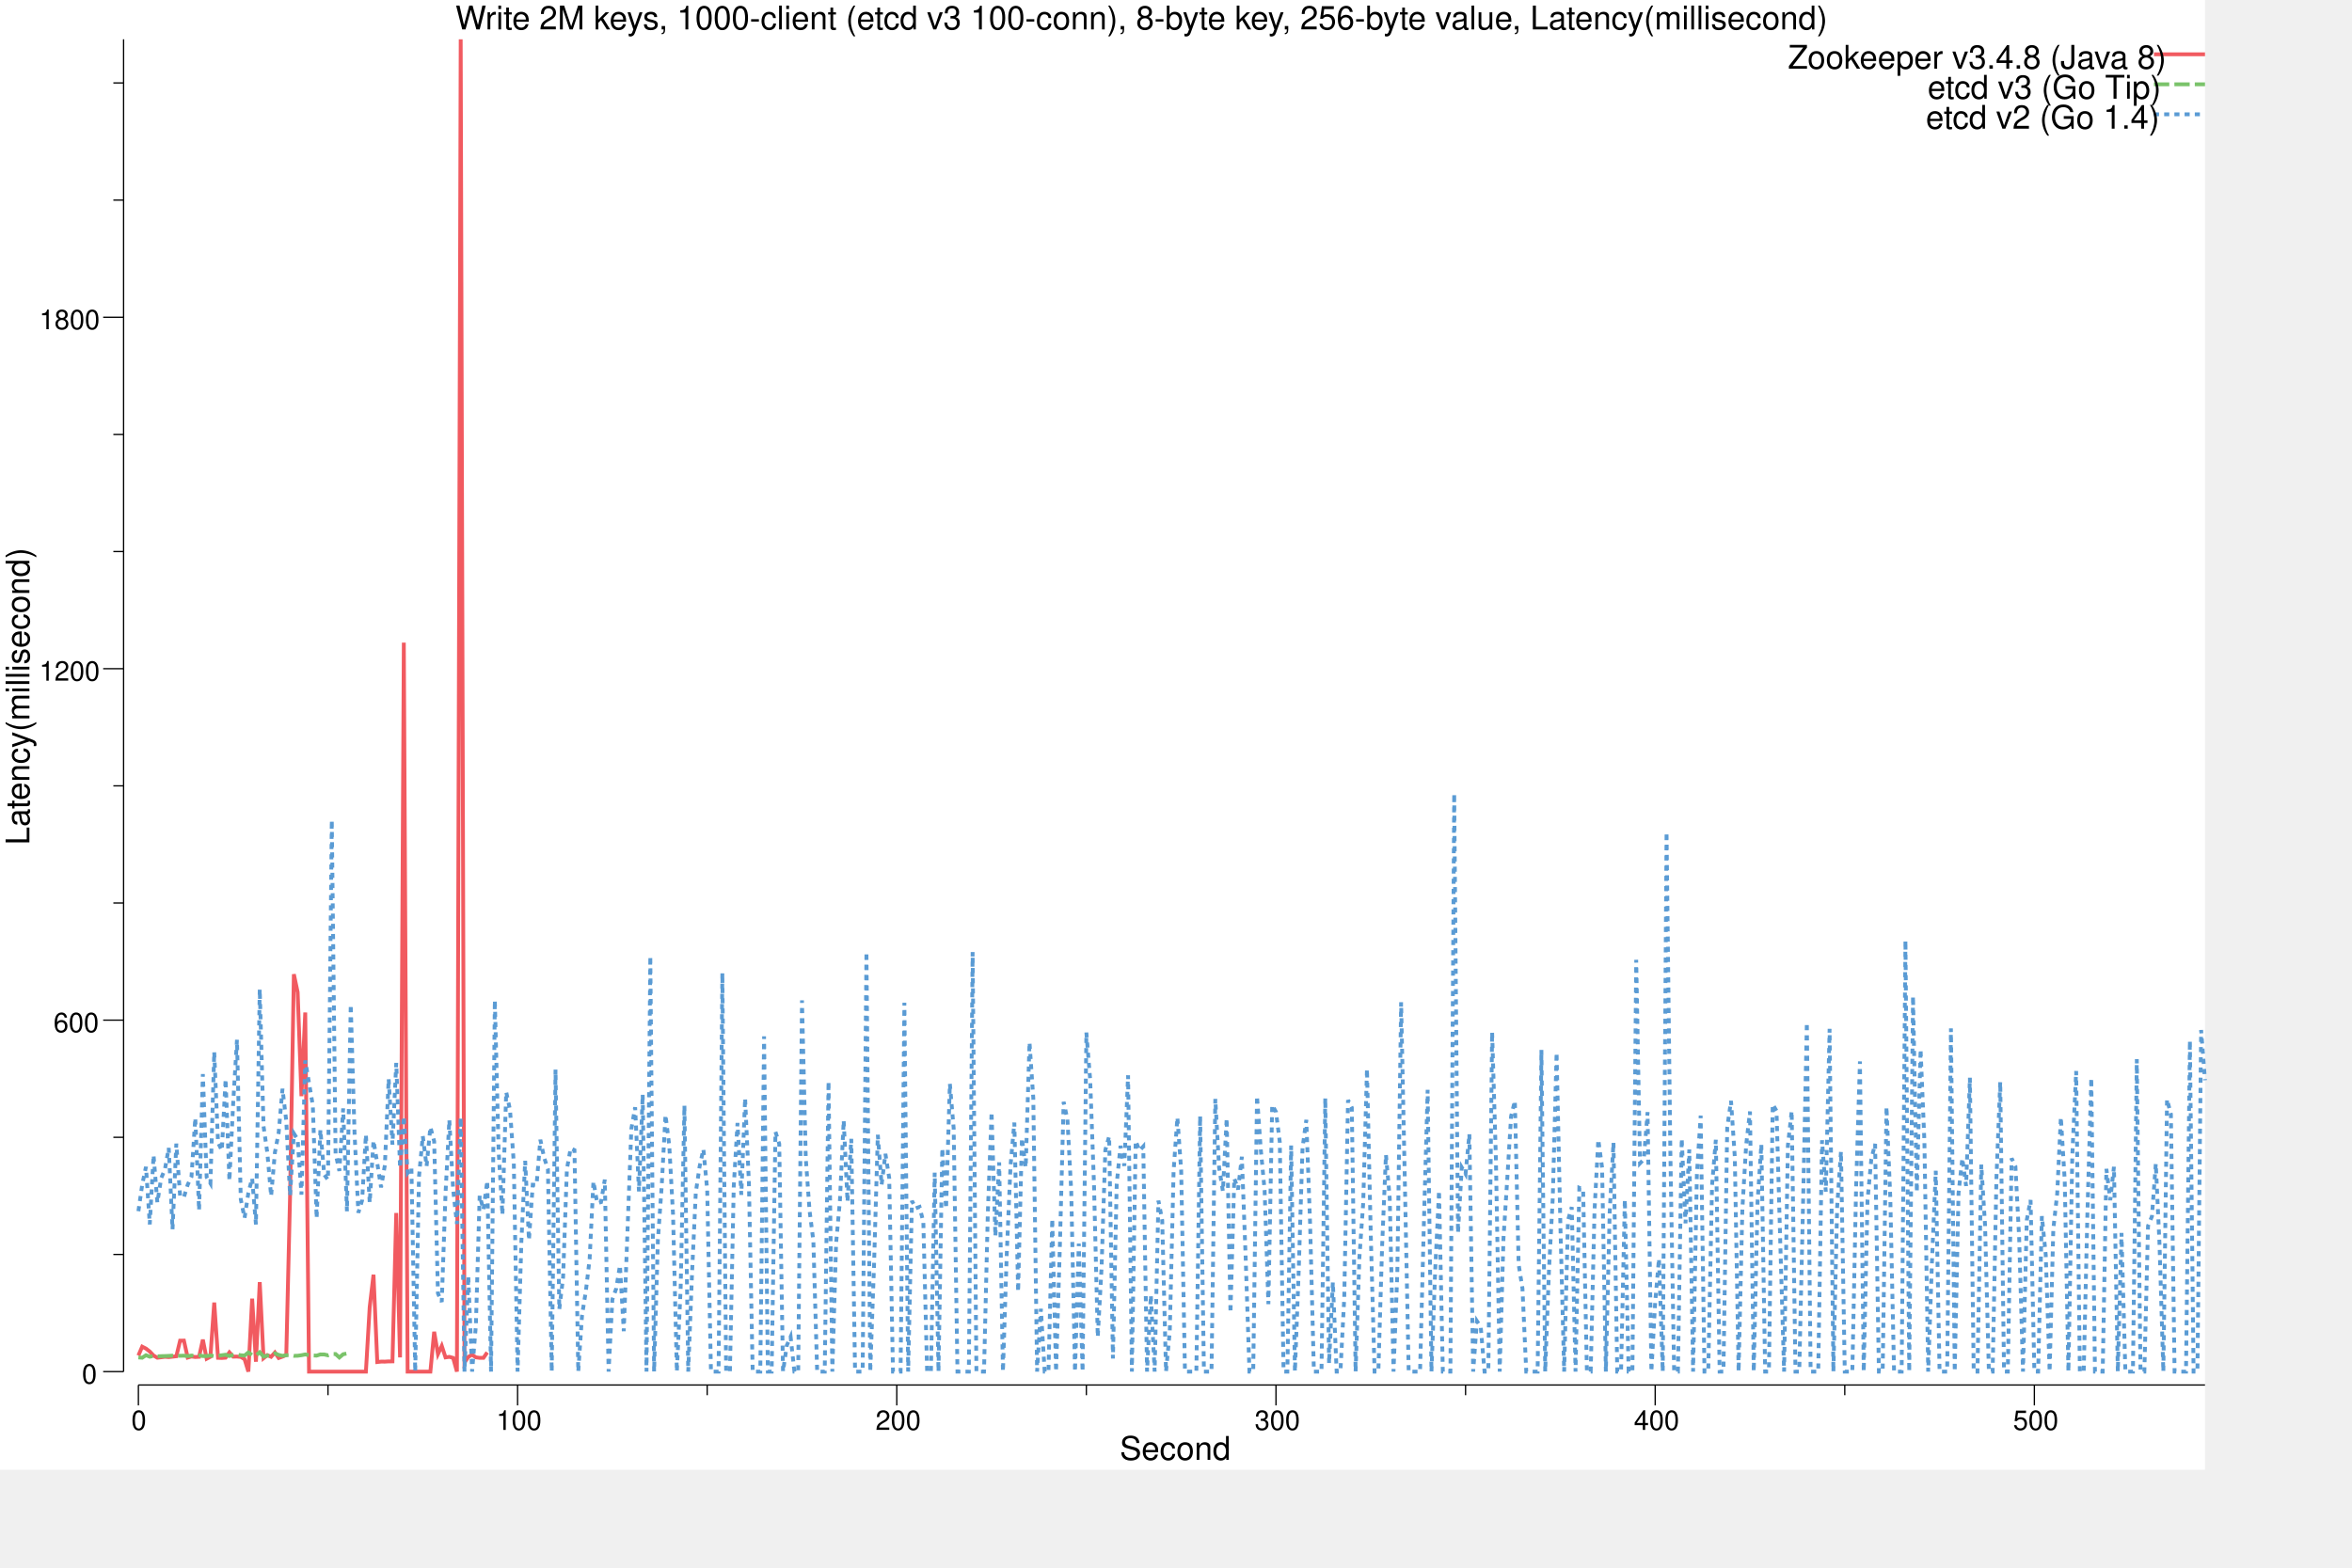
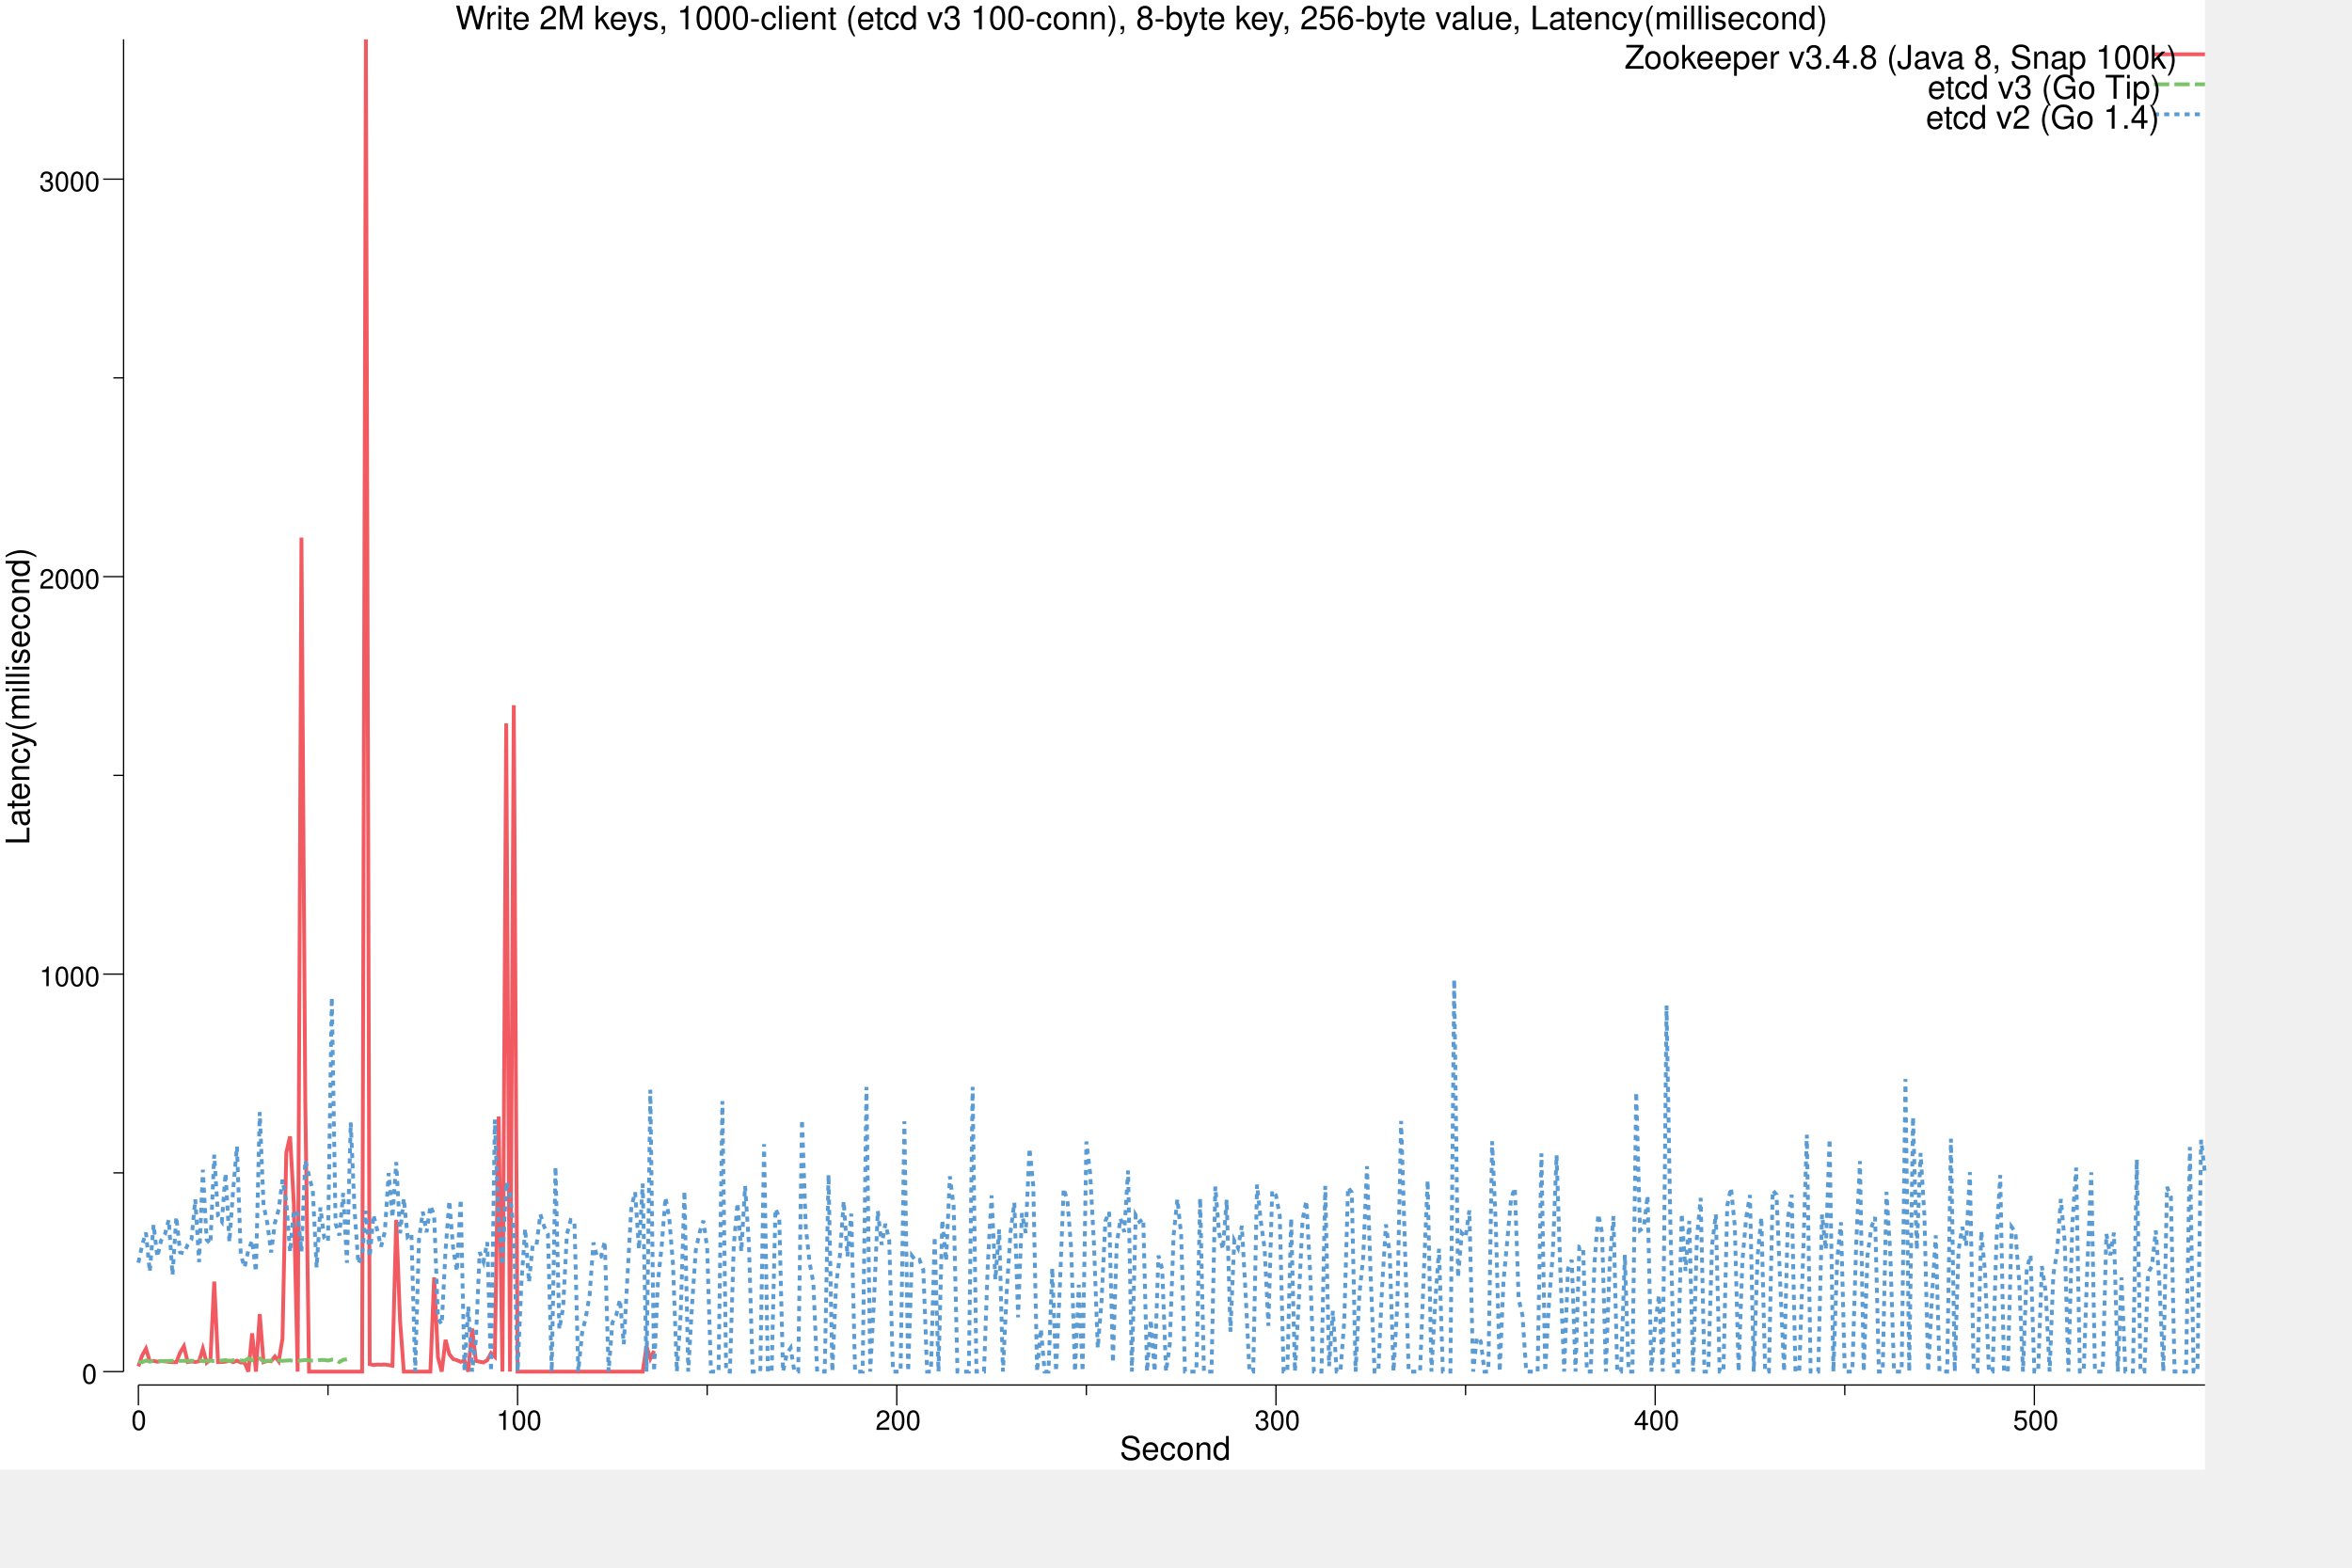
<svg xmlns="http://www.w3.org/2000/svg" width="12in" height="8in">
  <g transform="scale(1, -1) translate(0, -720)">
    <path d="M0,0L1080,0L1080,720L0,720Z" style="fill:#FFFFFF" />
    <text x="223.05" y="-705.6" transform="scale(1, -1)" style="font-family:Helvetica;font-weight:normal;font-style:normal;font-size:12pt">Write 2M keys, 1000-client (etcd v3 100-conn), 8-byte key, 256-byte value, Latency(millisecond)</text>
    <text x="548.46" y="-4.849" transform="scale(1, -1)" style="font-family:Helvetica;font-weight:normal;font-style:normal;font-size:12pt">Second</text>
    <text x="64.31" y="-19.498" transform="scale(1, -1)" style="font-family:Helvetica;font-weight:normal;font-style:normal;font-size:10pt">0</text>
    <text x="243.09" y="-19.498" transform="scale(1, -1)" style="font-family:Helvetica;font-weight:normal;font-style:normal;font-size:10pt">100</text>
    <text x="428.81" y="-19.498" transform="scale(1, -1)" style="font-family:Helvetica;font-weight:normal;font-style:normal;font-size:10pt">200</text>
    <text x="614.54" y="-19.498" transform="scale(1, -1)" style="font-family:Helvetica;font-weight:normal;font-style:normal;font-size:10pt">300</text>
    <text x="800.27" y="-19.498" transform="scale(1, -1)" style="font-family:Helvetica;font-weight:normal;font-style:normal;font-size:10pt">400</text>
    <text x="985.99" y="-19.498" transform="scale(1, -1)" style="font-family:Helvetica;font-weight:normal;font-style:normal;font-size:10pt">500</text>
    <path d="M67.786,31.498L67.786,41.498" style="fill:none;stroke:#000000;stroke-width:0.625" />
    <path d="M253.51,31.498L253.51,41.498" style="fill:none;stroke:#000000;stroke-width:0.625" />
    <path d="M439.24,31.498L439.24,41.498" style="fill:none;stroke:#000000;stroke-width:0.625" />
    <path d="M624.97,31.498L624.97,41.498" style="fill:none;stroke:#000000;stroke-width:0.625" />
    <path d="M810.7,31.498L810.7,41.498" style="fill:none;stroke:#000000;stroke-width:0.625" />
    <path d="M996.42,31.498L996.42,41.498" style="fill:none;stroke:#000000;stroke-width:0.625" />
    <path d="M160.65,36.498L160.65,41.498" style="fill:none;stroke:#000000;stroke-width:0.625" />
    <path d="M346.38,36.498L346.38,41.498" style="fill:none;stroke:#000000;stroke-width:0.625" />
    <path d="M532.1,36.498L532.1,41.498" style="fill:none;stroke:#000000;stroke-width:0.625" />
    <path d="M717.83,36.498L717.83,41.498" style="fill:none;stroke:#000000;stroke-width:0.625" />
    <path d="M903.56,36.498L903.56,41.498" style="fill:none;stroke:#000000;stroke-width:0.625" />
    <path d="M67.786,41.498L1080,41.498" style="fill:none;stroke:#000000;stroke-width:0.625" />
    <g transform="rotate(90)">
      <text x="306.05" y="14.399" transform="scale(1, -1)" style="font-family:Helvetica;font-weight:normal;font-style:normal;font-size:12pt">Latency(millisecond)</text>
    </g>
    <text x="40.104" y="-42.186" transform="scale(1, -1)" style="font-family:Helvetica;font-weight:normal;font-style:normal;font-size:10pt">0</text>
-     <text x="26.2" y="-214.36" transform="scale(1, -1)" style="font-family:Helvetica;font-weight:normal;font-style:normal;font-size:10pt">600</text>
-     <text x="19.248" y="-386.54" transform="scale(1, -1)" style="font-family:Helvetica;font-weight:normal;font-style:normal;font-size:10pt">1200</text>
-     <text x="19.248" y="-558.71" transform="scale(1, -1)" style="font-family:Helvetica;font-weight:normal;font-style:normal;font-size:10pt">1800</text>
+     <text x="19.248" y="-236.91" transform="scale(1, -1)" style="font-family:Helvetica;font-weight:normal;font-style:normal;font-size:10pt">1000</text>
+     <text x="19.248" y="-431.64" transform="scale(1, -1)" style="font-family:Helvetica;font-weight:normal;font-style:normal;font-size:10pt">2000</text>
+     <text x="19.248" y="-626.36" transform="scale(1, -1)" style="font-family:Helvetica;font-weight:normal;font-style:normal;font-size:10pt">3000</text>
    <path d="M50.529,48.06L60.529,48.06" style="fill:none;stroke:#000000;stroke-width:0.625" />
-     <path d="M50.529,220.24L60.529,220.24" style="fill:none;stroke:#000000;stroke-width:0.625" />
-     <path d="M50.529,392.41L60.529,392.41" style="fill:none;stroke:#000000;stroke-width:0.625" />
-     <path d="M50.529,564.58L60.529,564.58" style="fill:none;stroke:#000000;stroke-width:0.625" />
-     <path d="M55.529,105.45L60.529,105.45" style="fill:none;stroke:#000000;stroke-width:0.625" />
-     <path d="M55.529,162.84L60.529,162.84" style="fill:none;stroke:#000000;stroke-width:0.625" />
-     <path d="M55.529,277.63L60.529,277.63" style="fill:none;stroke:#000000;stroke-width:0.625" />
-     <path d="M55.529,335.02L60.529,335.02" style="fill:none;stroke:#000000;stroke-width:0.625" />
-     <path d="M55.529,449.8L60.529,449.8" style="fill:none;stroke:#000000;stroke-width:0.625" />
-     <path d="M55.529,507.19L60.529,507.19" style="fill:none;stroke:#000000;stroke-width:0.625" />
-     <path d="M55.529,621.98L60.529,621.98" style="fill:none;stroke:#000000;stroke-width:0.625" />
-     <path d="M55.529,679.37L60.529,679.37" style="fill:none;stroke:#000000;stroke-width:0.625" />
+     <path d="M50.529,242.79L60.529,242.79" style="fill:none;stroke:#000000;stroke-width:0.625" />
+     <path d="M50.529,437.51L60.529,437.51" style="fill:none;stroke:#000000;stroke-width:0.625" />
+     <path d="M50.529,632.24L60.529,632.24" style="fill:none;stroke:#000000;stroke-width:0.625" />
+     <path d="M55.529,145.42L60.529,145.42" style="fill:none;stroke:#000000;stroke-width:0.625" />
+     <path d="M55.529,340.15L60.529,340.15" style="fill:none;stroke:#000000;stroke-width:0.625" />
+     <path d="M55.529,534.88L60.529,534.88" style="fill:none;stroke:#000000;stroke-width:0.625" />
    <path d="M60.529,48.06L60.529,700.75" style="fill:none;stroke:#000000;stroke-width:0.625" />
-     <path d="M67.786,55.945L69.643,60.275L71.5,59.34L73.357,57.891L75.215,55.923L77.072,54.856L78.929,55.071L80.787,55.318L82.644,55.159L84.501,55.366L86.358,55.578L88.216,63.228L90.073,63.24L91.93,54.935L93.787,55.464L95.645,55.214L97.502,55.315L99.359,63.719L101.22,54.365L103.07,55.339L104.93,81.87L106.79,54.811L108.65,54.738L110.5,54.878L112.36,57.481L114.22,55.378L116.07,55.42L117.93,55.257L119.79,54.152L121.65,48.06L123.5,83.808L125.36,52.89L127.22,91.883L129.08,54.625L130.93,56.132L132.79,55.31L134.65,57.424L136.5,54.721L138.36,55.391L140.22,56.214L142.08,134.25L143.93,242.74L145.79,233.92L147.65,182.99L149.51,223.99L151.36,48.06L153.22,48.06L155.08,48.06L156.93,48.06L158.79,48.06L160.65,48.06L162.51,48.06L164.36,48.06L166.22,48.06L168.08,48.06L169.94,48.06L171.79,48.06L173.65,48.06L175.51,48.06L177.36,48.06L179.22,48.06L181.08,79.682L182.94,95.534L184.79,52.744L186.65,52.955L188.51,52.943L190.37,53.064L192.22,53.072L194.08,125.77L195.94,55.019L197.79,405.18L199.65,48.06L201.51,48.06L203.37,48.06L205.22,48.06L207.08,48.06L208.94,48.06L210.8,48.06L212.65,67.573L214.51,56.639L216.37,60.676L218.22,55.016L220.08,55.282L221.94,54.779L223.8,48.06L225.65,700.75L227.51,52.492L229.37,55.253L231.23,56.315L233.08,55.045L234.94,54.8L236.8,54.797L238.65,57.463" style="fill:none;stroke:#F15A60;stroke-width:1.875" />
-     <path d="M67.786,55.001L69.643,54.854L71.5,56.08L73.357,55.351L75.215,55.695L77.072,55.541L78.929,55.636L80.787,55.681L82.644,55.766L84.501,55.879L86.358,55.824L88.216,55.817L90.073,55.849L91.93,55.652L93.787,55.915L95.645,55.816L97.502,56.014L99.359,55.671L101.22,55.657L103.07,55.959L104.93,55.627L106.79,55.775L108.65,56.077L110.5,56.329L112.36,55.701L114.22,56.208L116.07,56.38L117.93,56.071L119.79,55.934L121.65,57.455L123.5,56.13L125.36,55.976L127.22,57.532L129.08,55.41L130.93,55.864L132.79,55.977L134.65,56.982L136.5,56.243L138.36,55.784L140.22,56.062L142.08,56.164L143.93,55.781L145.79,55.835L147.65,56.092L149.51,56.467L151.36,56.091L153.22,55.972L155.08,55.887L156.93,56.478L158.79,56.464L160.65,56.03L162.51,56.674L164.36,56.666L166.22,54.982L168.08,56.568L169.94,56.927" style="fill:none;stroke:#7AC36A;stroke-width:1.875;stroke-dasharray:7.5,2.5" />
-     <path d="M67.786,126.64L69.643,139.57L71.5,148.38L73.357,120.17L75.215,154.11L77.072,130.87L78.929,142.77L80.787,147.19L82.644,157.63L84.501,117.77L86.358,159.75L88.216,134.11L90.073,133.5L91.93,139.6L93.787,143.52L95.645,172.33L97.502,127.07L99.359,193.82L101.22,143.29L103.07,140.27L104.93,204.64L106.79,160.27L108.65,156.4L110.5,191.32L112.36,141.55L114.22,179.83L116.07,210.61L117.93,132.48L119.79,123.33L121.65,135.65L123.5,142.76L125.36,120.14L127.22,235.41L129.08,168.23L130.93,155.34L132.79,134.05L134.65,155.43L136.5,165.12L138.36,186.63L140.22,170.77L142.08,134.3L143.93,164.75L145.79,161.81L147.65,134.74L149.51,200.5L151.36,189.47L153.22,178.46L155.08,123.17L156.93,166.54L158.79,144.57L160.65,141.99L162.51,318.23L164.36,154.87L166.22,146.36L168.08,177L169.94,126.6L171.79,227.88L173.65,164.93L175.51,125.87L177.36,131.92L179.22,164.17L181.08,130.79L182.94,161.19L184.79,150.08L186.65,138.3L188.51,149.17L190.37,191.44L192.22,159.25L194.08,199.3L195.94,147.89L197.79,173.11L199.65,145.39L201.51,147.78L203.37,48.06L205.22,143.55L207.08,163.47L208.94,148.67L210.8,167.86L212.65,160.94L214.51,86.34L216.37,82.183L218.22,135.48L220.08,171.36L221.94,137.32L223.8,120.39L225.65,172.49L227.51,48.06L229.37,94.889L231.23,48.06L233.08,70.613L234.94,134.28L236.8,127.37L238.65,141.51L240.51,48.06L242.37,229.97L244.23,155.89L246.08,124.9L247.94,185.04L249.8,176.29L251.66,150.14L253.51,48.06L255.37,111.89L257.23,151.33L259.08,112.49L260.94,139.61L262.8,139.54L264.66,161.66L266.51,152.87L268.37,147.28L270.23,48.06L272.09,196L273.94,78.595L275.8,94.183L277.66,147.27L279.51,157.47L281.37,156.58L283.23,48.06L285.09,75.759L286.94,87.395L288.8,103.21L290.66,141.24L292.52,130.55L294.37,131.09L296.23,142.11L298.09,48.06L299.94,83.399L301.8,88.709L303.66,100.1L305.52,67.848L307.37,117.72L309.23,167L311.09,177.57L312.95,136.34L314.8,183.83L316.66,48.06L318.52,251.54L320.37,48.06L322.23,112.41L324.09,138.81L325.95,173.81L327.8,158.88L329.66,124.97L331.52,48.06L333.38,88.837L335.23,178.44L337.09,48.06L338.95,95.986L340.8,135.84L342.66,148.54L344.52,157.01L346.38,137.2L348.23,48.06L350.09,48.06L351.95,48.06L353.81,243.32L355.66,48.06L357.52,48.06L359.38,138.66L361.23,169.87L363.09,134.64L364.95,182L366.81,140.59L368.66,48.06L370.52,48.06L372.38,48.06L374.24,212.3L376.09,48.06L377.95,48.06L379.81,165.56L381.66,159.65L383.52,48.06L385.38,60.913L387.24,65.124L389.09,48.06L390.95,48.06L392.81,229.93L394.67,152.4L396.52,126.9L398.38,112.15L400.24,48.06L402.09,48.06L403.95,48.06L405.81,190.21L407.67,48.06L409.52,110.99L411.38,131.69L413.24,171.12L415.1,131.27L416.95,162.09L418.81,48.06L420.67,48.06L422.52,48.06L424.38,253.58L426.24,48.06L428.1,100.28L429.95,164.08L431.81,139.57L433.67,154.75L435.53,142.95L437.38,48.06L439.24,48.06L441.1,48.06L442.96,228.78L444.81,48.06L446.67,131.72L448.53,128.07L450.38,128.74L452.24,121.43L454.1,48.06L455.96,48.06L457.81,145.52L459.67,48.06L461.53,157.48L463.39,127.9L465.24,189.09L467.1,167.22L468.96,48.06L470.81,48.06L472.67,48.06L474.53,48.06L476.39,253.61L478.24,48.06L480.1,48.06L481.96,48.06L483.82,125.44L485.67,175.24L487.53,114.39L489.39,150.58L491.24,48.06L493.1,105.61L494.96,149.1L496.82,170.06L498.67,87.225L500.53,162.45L502.39,148.11L504.25,209.33L506.1,182.06L507.96,48.06L509.82,78.835L511.67,48.06L513.53,48.06L515.39,122.88L517.25,48.06L519.1,108.71L520.96,180.22L522.82,171.61L524.68,136.54L526.53,48.06L528.39,110.76L530.25,48.06L532.1,214.16L533.96,191.15L535.82,139.99L537.68,64.996L539.53,98.663L541.39,156.62L543.25,163.3L545.11,54.473L546.96,140L548.82,158.67L550.68,148.84L552.53,193.23L554.39,48.06L556.25,161.05L558.11,156.28L559.96,158.34L561.82,48.06L563.68,85.495L565.54,48.06L567.39,131.83L569.25,122.16L571.11,48.06L572.96,67.855L574.82,146.41L576.68,172.57L578.54,146.64L580.39,48.06L582.25,48.06L584.11,48.06L585.97,48.06L587.82,173.26L589.68,48.06L591.54,48.06L593.39,48.06L595.25,181.64L597.11,147.9L598.97,136.44L600.82,172.12L602.68,76.836L604.54,142.73L606.4,137.27L608.25,153.32L610.11,104.18L611.97,48.06L613.82,48.06L615.68,183.07L617.54,156.76L619.4,136.93L621.25,81.11L623.11,178.63L624.97,175.3L626.83,160.55L628.68,48.06L630.54,48.06L632.4,158.82L634.25,48.06L636.11,97.658L637.97,157.65L639.83,171.4L641.68,120.57L643.54,48.06L645.4,48.06L647.26,48.06L649.11,182.06L650.97,52.02L652.83,91.858L654.68,48.06L656.54,48.06L658.4,83.98L660.26,181.07L662.11,177.39L663.97,48.06L665.83,104L667.69,130.65L669.54,196.35L671.4,114.9L673.26,48.06L675.11,48.06L676.97,109.98L678.83,154.33L680.69,133.02L682.54,48.06L684.4,96.349L686.26,229.02L688.12,139.51L689.97,48.06L691.83,48.06L693.69,48.06L695.54,48.06L697.4,120.38L699.26,186.1L701.12,48.06L702.97,98.024L704.83,136.72L706.69,48.06L708.55,48.06L710.4,48.06L712.26,331.23L714.12,116L715.97,148.09L717.83,144.91L719.69,164.45L721.55,48.06L723.4,72.809L725.26,69.932L727.12,48.06L728.98,48.06L730.83,214.37L732.69,152.33L734.55,48.06L736.4,113.41L738.26,142.56L740.12,173.15L741.98,180.69L743.83,100.48L745.69,88.813L747.55,48.06L749.41,48.06L751.26,48.06L753.12,48.06L754.98,205.63L756.83,48.06L758.69,97.962L760.55,133.39L762.41,204.31L764.26,120.15L766.12,48.06L767.98,122.15L769.84,128.66L771.69,48.06L773.55,138.11L775.41,137.37L777.26,48.06L779.12,48.06L780.98,126.81L782.84,161.7L784.69,148.04L786.55,48.06L788.41,126.16L790.27,160.3L792.12,48.06L793.98,48.06L795.84,132.32L797.69,48.06L799.55,48.06L801.41,249.8L803.27,150.1L805.12,152.02L806.98,175.18L808.84,48.06L810.7,81.954L812.55,103.37L814.41,48.06L816.27,312.31L818.12,156.24L819.98,48.06L821.84,48.06L823.7,162.18L825.55,120.71L827.41,156.87L829.27,48.06L831.13,144.82L832.98,173.47L834.84,48.06L836.7,48.06L838.55,139.32L840.41,161.63L842.27,48.06L844.13,48.06L845.98,167.6L847.84,180.71L849.7,153.23L851.56,48.06L853.41,127.83L855.27,159.21L857.13,175.5L858.98,48.06L860.84,131.04L862.7,159.45L864.56,48.06L866.41,48.06L868.27,179.01L870.13,175.77L871.99,110.58L873.84,48.06L875.7,158.83L877.56,175.73L879.41,48.06L881.27,48.06L883.13,130.17L884.99,219.06L886.84,48.06L888.7,48.06L890.56,48.06L892.42,161.41L894.27,136.22L896.13,215.98L897.99,48.06L899.84,128.85L901.7,155.86L903.56,48.06L905.42,48.06L907.27,48.06L909.13,139.08L910.99,200.03L912.85,48.06L914.7,131.99L916.56,152.16L918.42,159.62L920.27,48.06L922.13,48.06L923.99,177.79L925.85,133.59L927.7,48.06L929.56,48.06L931.42,48.06L933.28,259.27L935.13,48.06L936.99,231.99L938.85,136.03L940.7,205.89L942.56,160.97L944.42,48.06L946.28,102.32L948.13,146.45L949.99,48.06L951.85,48.06L953.71,48.06L955.56,216.21L957.42,48.06L959.28,135.49L961.13,152.52L962.99,139.02L964.85,192.03L966.71,48.06L968.56,48.06L970.42,149.46L972.28,119.74L974.14,48.06L975.99,48.06L977.85,143.02L979.71,189.98L981.56,48.06L983.42,48.06L985.28,152.55L987.14,148.65L988.99,113.16L990.85,48.06L992.71,122.37L994.57,132.12L996.42,48.06L998.28,48.06L1000.1,124.23L1002,105.21L1003.9,48.06L1005.7,117.8L1007.6,135.17L1009.4,172.67L1011.3,141.7L1013.1,48.06L1015,153.91L1016.9,195.32L1018.7,48.06L1020.6,48.06L1022.4,125.35L1024.3,191.89L1026.1,48.06L1028,48.06L1029.9,48.06L1031.7,147.38L1033.6,132.03L1035.4,148.39L1037.3,48.06L1039.1,115.99L1041,48.06L1042.9,48.06L1044.7,48.06L1046.6,201.13L1048.4,48.06L1050.3,48.06L1052.1,119.45L1054,124.06L1055.9,149.92L1057.7,110.97L1059.6,48.06L1061.4,181.45L1063.3,174.13L1065.1,48.06L1067,48.06L1068.9,48.06L1070.7,48.06L1072.6,210.2L1074.4,48.06L1076.3,48.06L1078.1,215.41L1080,190.81" style="fill:none;stroke:#5A9BD4;stroke-width:1.875;stroke-dasharray:2.5,2.5" />
+     <path d="M67.786,50.637L69.643,56.026L71.5,59.301L73.357,53.146L75.215,53.288L77.072,52.904L78.929,53.246L80.787,53.079L82.644,52.856L84.501,52.653L86.358,52.686L88.216,57.364L90.073,60.49L91.93,52.736L93.787,53.027L95.645,52.778L97.502,53.119L99.359,59.328L101.22,52.401L103.07,53.882L104.93,92.166L106.79,52.709L108.65,52.749L110.5,52.932L112.36,53.385L114.22,52.66L116.07,53.424L117.93,52.495L119.79,52.5L121.65,48.06L123.5,66.792L125.36,48.06L127.22,76.234L129.08,52.673L130.93,53.315L132.79,53.125L134.65,55.475L136.5,53.09L138.36,64.137L140.22,155.3L142.08,163.27L143.93,130.15L145.79,48.06L147.65,456.63L149.51,181.88L151.36,48.06L153.22,48.06L155.08,48.06L156.93,48.06L158.79,48.06L160.65,48.06L162.51,48.06L164.36,48.06L166.22,48.06L168.08,48.06L169.94,48.06L171.79,48.06L173.65,48.06L175.51,48.06L177.36,48.06L179.22,700.75L181.08,51.74L182.94,51.288L184.79,51.51L186.65,51.44L188.51,51.541L190.37,51.229L192.22,50.926L194.08,122.41L195.94,73.138L197.79,48.06L199.65,48.06L201.51,48.06L203.37,48.06L205.22,48.06L207.08,48.06L208.94,48.06L210.8,48.06L212.65,94.221L214.51,55.033L216.37,48.06L218.22,63.631L220.08,56.573L221.94,54.22L223.8,53.643L225.65,52.864L227.51,53.468L229.37,48.06L231.23,69.191L233.08,53.329L234.94,52.888L236.8,52.551L238.65,53.652L240.51,57.092L242.37,55.365L244.23,173.05L246.08,48.06L247.94,365.6L249.8,48.06L251.66,374.52L253.51,48.06L255.37,48.06L257.23,48.06L259.08,48.06L260.94,48.06L262.8,48.06L264.66,48.06L266.51,48.06L268.37,48.06L270.23,48.06L272.09,48.06L273.94,48.06L275.8,48.06L277.66,48.06L279.51,48.06L281.37,48.06L283.23,48.06L285.09,48.06L286.94,48.06L288.8,48.06L290.66,48.06L292.52,48.06L294.37,48.06L296.23,48.06L298.09,48.06L299.94,48.06L301.8,48.06L303.66,48.06L305.52,48.06L307.37,48.06L309.23,48.06L311.09,48.06L312.95,48.06L314.8,48.06L316.66,60.527L318.52,54.398L320.37,58.244" style="fill:none;stroke:#F15A60;stroke-width:1.875" />
+     <path d="M67.786,52.77L69.643,52.671L71.5,53.502L73.357,53.008L75.215,53.241L77.072,53.136L78.929,53.201L80.787,53.232L82.644,53.289L84.501,53.366L86.358,53.329L88.216,53.324L90.073,53.345L91.93,53.212L93.787,53.391L95.645,53.323L97.502,53.458L99.359,53.225L101.22,53.215L103.07,53.42L104.93,53.195L106.79,53.296L108.65,53.501L110.5,53.671L112.36,53.245L114.22,53.589L116.07,53.706L117.93,53.496L119.79,53.403L121.65,54.436L123.5,53.537L125.36,53.432L127.22,54.488L129.08,53.048L130.93,53.356L132.79,53.432L134.65,54.115L136.5,53.613L138.36,53.302L140.22,53.49L142.08,53.56L143.93,53.3L145.79,53.336L147.65,53.511L149.51,53.765L151.36,53.51L153.22,53.429L155.08,53.372L156.93,53.772L158.79,53.763L160.65,53.468L162.51,53.906L164.36,53.9L166.22,52.757L168.08,53.834L169.94,54.077" style="fill:none;stroke:#7AC36A;stroke-width:1.875;stroke-dasharray:7.5,2.5" />
+     <path d="M67.786,101.38L69.643,110.16L71.5,116.14L73.357,96.991L75.215,120.03L77.072,104.25L78.929,112.33L80.787,115.33L82.644,122.41L84.501,95.368L86.358,123.85L88.216,106.45L90.073,106.04L91.93,110.18L93.787,112.84L95.645,132.39L97.502,101.68L99.359,146.97L101.22,112.68L103.07,110.64L104.93,154.31L106.79,124.21L108.65,121.58L110.5,145.27L112.36,111.5L114.22,137.48L116.07,158.36L117.93,105.35L119.79,99.135L121.65,107.5L123.5,112.32L125.36,96.972L127.22,175.2L129.08,129.61L130.93,120.86L132.79,106.41L134.65,120.92L136.5,127.5L138.36,142.1L140.22,131.33L142.08,106.58L143.93,127.24L145.79,125.25L147.65,106.88L149.51,151.5L151.36,144.02L153.22,136.55L155.08,99.03L156.93,128.46L158.79,113.55L160.65,111.8L162.51,231.39L164.36,120.54L166.22,114.76L168.08,135.56L169.94,101.35L171.79,170.08L173.65,127.37L175.51,100.86L177.36,104.97L179.22,126.85L181.08,104.2L182.94,124.83L184.79,117.29L186.65,109.3L188.51,116.67L190.37,145.35L192.22,123.51L194.08,150.69L195.94,115.8L197.79,132.92L199.65,114.11L201.51,115.73L203.37,48.06L205.22,112.86L207.08,126.38L208.94,116.33L210.8,129.35L212.65,124.66L214.51,74.036L216.37,71.216L218.22,107.38L220.08,131.73L221.94,108.63L223.8,97.142L225.65,132.5L227.51,48.06L229.37,79.838L231.23,48.06L233.08,63.365L234.94,106.57L236.8,101.88L238.65,111.47L240.51,48.06L242.37,171.5L244.23,121.24L246.08,100.2L247.94,141.01L249.8,135.08L251.66,117.33L253.51,48.06L255.37,91.373L257.23,118.14L259.08,91.779L260.94,110.19L262.8,110.14L264.66,125.15L266.51,119.18L268.37,115.39L270.23,48.06L272.09,148.45L273.94,68.781L275.8,79.358L277.66,115.38L279.51,122.31L281.37,121.7L283.23,48.06L285.09,66.857L286.94,74.753L288.8,85.482L290.66,111.29L292.52,104.04L294.37,104.4L296.23,111.88L298.09,48.06L299.94,72.041L301.8,75.644L303.66,83.376L305.52,61.488L307.37,95.332L309.23,128.77L311.09,135.94L312.95,107.97L314.8,140.19L316.66,48.06L318.52,186.14L320.37,48.06L322.23,91.724L324.09,109.64L325.95,133.39L327.8,123.26L329.66,100.25L331.52,48.06L333.38,75.731L335.23,136.54L337.09,48.06L338.95,80.582L340.8,107.63L342.66,116.25L344.52,121.99L346.38,108.55L348.23,48.06L350.09,48.06L351.95,48.06L353.81,180.56L355.66,48.06L357.52,48.06L359.38,109.54L361.23,130.72L363.09,106.82L364.95,138.95L366.81,110.85L368.66,48.06L370.52,48.06L372.38,48.06L374.24,159.51L376.09,48.06L377.95,48.06L379.81,127.8L381.66,123.78L383.52,48.06L385.38,56.782L387.24,59.639L389.09,48.06L390.95,48.06L392.81,171.48L394.67,118.86L396.52,101.56L398.38,91.551L400.24,48.06L402.09,48.06L403.95,48.06L405.81,144.52L407.67,48.06L409.52,90.764L411.38,104.81L413.24,131.57L415.1,104.53L416.95,125.44L418.81,48.06L420.67,48.06L422.52,48.06L424.38,187.52L426.24,48.06L428.1,83.497L429.95,126.79L431.81,110.16L433.67,120.46L435.53,112.45L437.38,48.06L439.24,48.06L441.1,48.06L442.96,170.69L444.81,48.06L446.67,104.83L448.53,102.35L450.38,102.81L452.24,97.847L454.1,48.06L455.96,48.06L457.81,114.19L459.67,48.06L461.53,122.31L463.39,102.24L465.24,143.76L467.1,128.92L468.96,48.06L470.81,48.06L472.67,48.06L474.53,48.06L476.39,187.55L478.24,48.06L480.1,48.06L481.96,48.06L483.82,100.57L485.67,134.36L487.53,93.074L489.39,117.63L491.24,48.06L493.1,87.11L494.96,116.63L496.82,130.85L498.67,74.637L500.53,125.69L502.39,115.96L504.25,157.5L506.1,138.99L507.96,48.06L509.82,68.944L511.67,48.06L513.53,48.06L515.39,98.833L517.25,48.06L519.1,89.219L520.96,137.74L522.82,131.9L524.68,108.1L526.53,48.06L528.39,90.608L530.25,48.06L532.1,160.77L533.96,145.16L535.82,110.44L537.68,59.553L539.53,82.398L541.39,121.73L543.25,126.26L545.11,52.412L546.96,110.45L548.82,123.12L550.68,116.45L552.53,146.57L554.39,48.06L556.25,124.73L558.11,121.49L559.96,122.89L561.82,48.06L563.68,73.463L565.54,48.06L567.39,104.91L569.25,98.342L571.11,48.06L572.96,61.493L574.82,114.8L576.68,132.55L578.54,114.95L580.39,48.06L582.25,48.06L584.11,48.06L585.97,48.06L587.82,133.02L589.68,48.06L591.54,48.06L593.39,48.06L595.25,138.7L597.11,115.81L598.97,108.03L600.82,132.24L602.68,67.587L604.54,112.3L606.4,108.6L608.25,119.49L610.11,86.142L611.97,48.06L613.82,48.06L615.68,139.68L617.54,121.83L619.4,108.36L621.25,70.487L623.11,136.67L624.97,134.41L626.83,124.39L628.68,48.06L630.54,48.06L632.4,123.22L634.25,48.06L636.11,81.717L637.97,122.43L639.83,131.76L641.68,97.267L643.54,48.06L645.4,48.06L647.26,48.06L649.11,138.99L650.97,50.748L652.83,77.781L654.68,48.06L656.54,48.06L658.4,72.435L660.26,138.32L662.11,135.82L663.97,48.06L665.83,86.018L667.69,104.11L669.54,148.69L671.4,93.416L673.26,48.06L675.11,48.06L676.97,90.078L678.83,120.18L680.69,105.71L682.54,48.06L684.4,80.829L686.26,170.86L688.12,110.12L689.97,48.06L691.83,48.06L693.69,48.06L695.54,48.06L697.4,97.138L699.26,141.73L701.12,48.06L702.97,81.965L704.83,108.22L706.69,48.06L708.55,48.06L710.4,48.06L712.26,240.21L714.12,94.163L715.97,115.94L717.83,113.78L719.69,127.04L721.55,48.06L723.4,64.854L725.26,62.902L727.12,48.06L728.98,48.06L730.83,160.91L732.69,118.82L734.55,48.06L736.4,92.404L738.26,112.19L740.12,132.95L741.98,138.06L743.83,83.631L745.69,75.714L747.55,48.06L749.41,48.06L751.26,48.06L753.12,48.06L754.98,154.98L756.83,48.06L758.69,81.923L760.55,105.96L762.41,154.09L764.26,96.977L766.12,48.06L767.98,98.333L769.84,102.76L771.69,48.06L773.55,109.17L775.41,108.66L777.26,48.06L779.12,48.06L780.98,101.5L782.84,125.17L784.69,115.9L786.55,48.06L788.41,101.05L790.27,124.23L792.12,48.06L793.98,48.06L795.84,105.24L797.69,48.06L799.55,48.06L801.41,184.96L803.27,117.31L805.12,118.61L806.98,134.33L808.84,48.06L810.7,71.06L812.55,85.591L814.41,48.06L816.27,227.38L818.12,121.47L819.98,48.06L821.84,48.06L823.7,125.5L825.55,97.362L827.41,121.9L829.27,48.06L831.13,113.72L832.98,133.16L834.84,48.06L836.7,48.06L838.55,109.99L840.41,125.13L842.27,48.06L844.13,48.06L845.98,129.18L847.84,138.08L849.7,119.43L851.56,48.06L853.41,102.19L855.27,123.49L857.13,134.54L858.98,48.06L860.84,104.37L862.7,123.65L864.56,48.06L866.41,48.06L868.27,136.92L870.13,134.72L871.99,90.486L873.84,48.06L875.7,123.22L877.56,134.7L879.41,48.06L881.27,48.06L883.13,103.78L884.99,164.1L886.84,48.06L888.7,48.06L890.56,48.06L892.42,124.98L894.27,107.88L896.13,162.01L897.99,48.06L899.84,102.88L901.7,121.21L903.56,48.06L905.42,48.06L907.27,48.06L909.13,109.83L910.99,151.19L912.85,48.06L914.7,105.02L916.56,118.7L918.42,123.76L920.27,48.06L922.13,48.06L923.99,136.09L925.85,106.1L927.7,48.06L929.56,48.06L931.42,48.06L933.28,191.38L935.13,48.06L936.99,172.87L938.85,107.76L940.7,155.16L942.56,124.68L944.42,48.06L946.28,84.883L948.13,114.83L949.99,48.06L951.85,48.06L953.71,48.06L955.56,162.16L957.42,48.06L959.28,107.39L961.13,118.94L962.99,109.78L964.85,145.76L966.71,48.06L968.56,48.06L970.42,116.87L972.28,96.7L974.14,48.06L975.99,48.06L977.85,112.5L979.71,144.36L981.56,48.06L983.42,48.06L985.28,118.96L987.14,116.32L988.99,92.235L990.85,48.06L992.71,98.487L994.57,105.1L996.42,48.06L998.28,48.06L1000.1,99.747L1002,86.839L1003.9,48.06L1005.7,95.385L1007.6,107.17L1009.4,132.62L1011.3,111.6L1013.1,48.06L1015,119.89L1016.9,147.99L1018.7,48.06L1020.6,48.06L1022.4,100.51L1024.3,145.66L1026.1,48.06L1028,48.06L1029.9,48.06L1031.7,115.46L1033.6,105.04L1035.4,116.14L1037.3,48.06L1039.1,94.159L1041,48.06L1042.9,48.06L1044.7,48.06L1046.6,151.93L1048.4,48.06L1050.3,48.06L1052.1,96.503L1054,99.635L1055.9,117.18L1057.7,90.75L1059.6,48.06L1061.4,138.58L1063.3,133.61L1065.1,48.06L1067,48.06L1068.9,48.06L1070.7,48.06L1072.6,158.09L1074.4,48.06L1076.3,48.06L1078.1,161.62L1080,144.93" style="fill:none;stroke:#5A9BD4;stroke-width:1.875;stroke-dasharray:2.5,2.5" />
    <path d="M1055,693.4L1080,693.4" style="fill:none;stroke:#F15A60;stroke-width:1.875" />
-     <text x="875.74" y="-686.35" transform="scale(1, -1)" style="font-family:Helvetica;font-weight:normal;font-style:normal;font-size:12pt">Zookeeper v3.4.8 (Java 8)</text>
+     <text x="795.68" y="-686.35" transform="scale(1, -1)" style="font-family:Helvetica;font-weight:normal;font-style:normal;font-size:12pt">Zookeeper v3.4.8 (Java 8, Snap 100k)</text>
    <path d="M1055,678.7L1080,678.7" style="fill:none;stroke:#7AC36A;stroke-width:1.875;stroke-dasharray:7.5,2.5" />
    <text x="944.13" y="-671.65" transform="scale(1, -1)" style="font-family:Helvetica;font-weight:normal;font-style:normal;font-size:12pt">etcd v3 (Go Tip)</text>
    <path d="M1055,664L1080,664" style="fill:none;stroke:#5A9BD4;stroke-width:1.875;stroke-dasharray:2.5,2.5" />
    <text x="943.28" y="-656.95" transform="scale(1, -1)" style="font-family:Helvetica;font-weight:normal;font-style:normal;font-size:12pt">etcd v2 (Go 1.4)</text>
  </g>
</svg>
